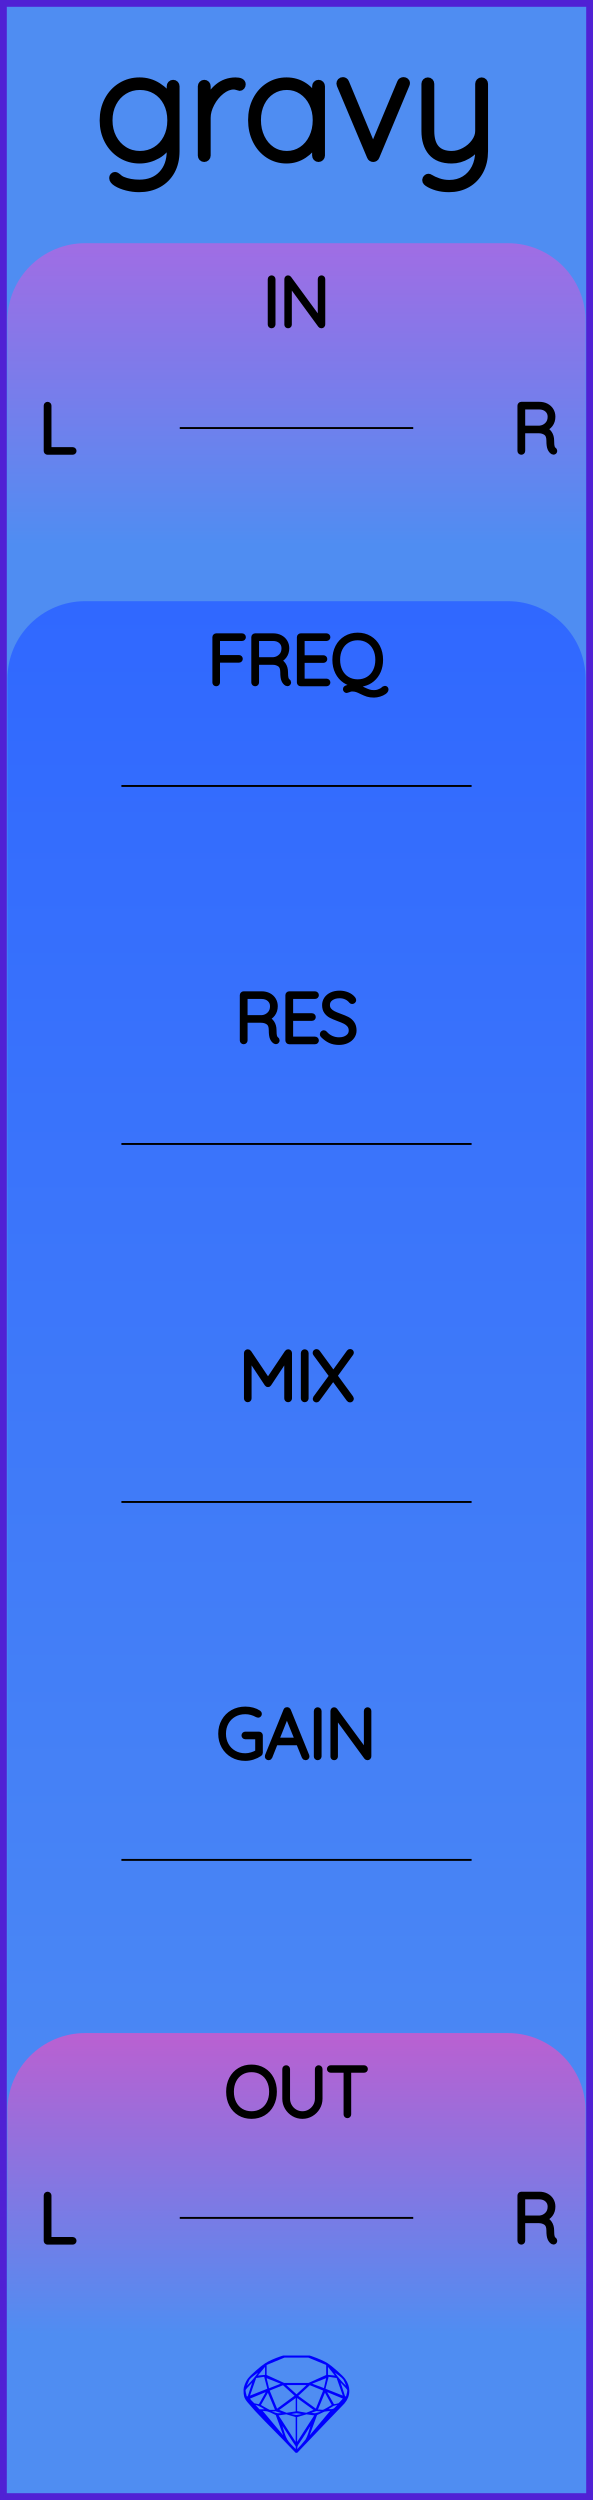
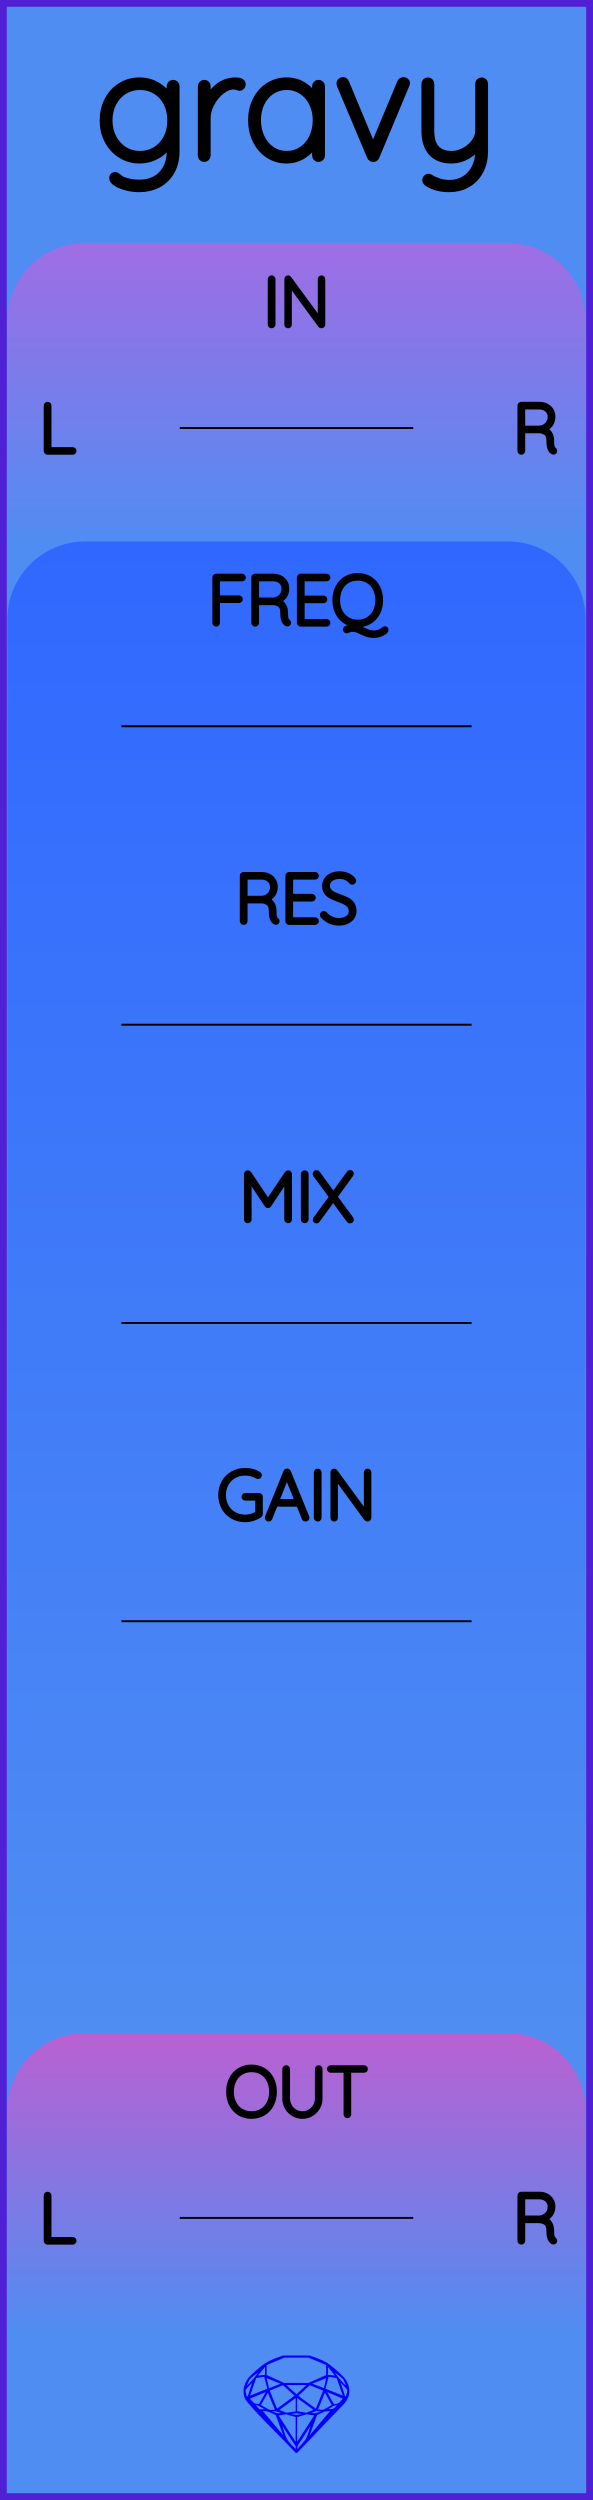
<svg xmlns="http://www.w3.org/2000/svg" width="30.48mm" height="128.50mm" viewBox="0 0 30.48 128.50">
  <g id="PanelLayer">
    <defs>
      <linearGradient id="gradient_in" x1="0" y1="12.5" x2="0" y2="28" gradientUnits="userSpaceOnUse">
        <stop style="stop-color:#a06de4;stop-opacity:1;" offset="0" />
        <stop style="stop-color:#4f8df2;stop-opacity:1;" offset="1" />
      </linearGradient>
-       <linearGradient id="gradient_controls" x1="0" y1="30.9" x2="0" y2="120" gradientUnits="userSpaceOnUse">
+       <linearGradient id="gradient_controls" x1="0" y1="27.833" x2="0" y2="104.667" gradientUnits="userSpaceOnUse">
        <stop style="stop-color:#3068ff;stop-opacity:1;" offset="0" />
        <stop style="stop-color:#4f8df2;stop-opacity:1;" offset="1" />
      </linearGradient>
      <linearGradient id="gradient_out" x1="0" y1="104.5" x2="0" y2="120" gradientUnits="userSpaceOnUse">
        <stop style="stop-color:#ba60d1;stop-opacity:1;" offset="0" />
        <stop style="stop-color:#4f8df2;stop-opacity:1;" offset="1" />
      </linearGradient>
    </defs>
    <rect id="border_rect" width="30.48" height="128.5" x="0" y="0" style="display:inline;fill:#4f8df2;fill-opacity:1;fill-rule:nonzero;stroke:#5021d4;stroke-width:0.7;stroke-linecap:round;stroke-linejoin:round;stroke-dasharray:none;stroke-opacity:1;image-rendering:auto" />
    <path id="model_name" d="M9.054 4.434V7.771Q9.054 8.361 8.814 8.795Q8.573 9.23 8.139 9.467Q7.704 9.703 7.145 9.703Q6.835 9.703 6.517 9.622Q6.198 9.54 5.993 9.412Q5.787 9.284 5.787 9.152Q5.787 9.09 5.822 9.052Q5.857 9.013 5.919 9.013Q5.965 9.013 6.059 9.09Q6.167 9.199 6.299 9.253Q6.679 9.409 7.161 9.409Q7.89 9.409 8.317 8.958Q8.744 8.508 8.744 7.771V7.235Q8.534 7.732 8.096 7.981Q7.657 8.229 7.176 8.229Q6.648 8.229 6.218 7.961Q5.787 7.693 5.542 7.228Q5.298 6.762 5.298 6.188Q5.298 5.613 5.542 5.148Q5.787 4.682 6.218 4.418Q6.648 4.154 7.176 4.154Q7.696 4.154 8.127 4.43Q8.558 4.705 8.744 5.093V4.434Q8.744 4.372 8.787 4.325Q8.829 4.278 8.899 4.278Q8.969 4.278 9.012 4.325Q9.054 4.372 9.054 4.434ZM8.775 6.188Q8.775 5.675 8.569 5.28Q8.364 4.884 8.003 4.667Q7.642 4.449 7.192 4.449Q6.742 4.449 6.381 4.674Q6.02 4.899 5.814 5.295Q5.608 5.691 5.608 6.188Q5.608 6.684 5.814 7.08Q6.02 7.476 6.381 7.705Q6.742 7.934 7.192 7.934Q7.642 7.934 8.003 7.713Q8.364 7.492 8.569 7.096Q8.775 6.7 8.775 6.188ZM12.454 4.333Q12.454 4.403 12.415 4.449Q12.376 4.496 12.314 4.496Q12.291 4.496 12.201 4.461Q12.112 4.426 12.011 4.426Q11.693 4.426 11.375 4.678Q11.057 4.93 10.855 5.315Q10.653 5.699 10.653 6.056V7.996Q10.653 8.058 10.607 8.105Q10.56 8.151 10.498 8.151Q10.428 8.151 10.385 8.105Q10.343 8.058 10.343 7.996V4.434Q10.343 4.372 10.389 4.325Q10.436 4.278 10.498 4.278Q10.568 4.278 10.611 4.325Q10.653 4.372 10.653 4.434V5.256Q10.832 4.783 11.208 4.472Q11.585 4.162 12.097 4.154Q12.454 4.154 12.454 4.333ZM16.528 4.434V7.996Q16.528 8.058 16.482 8.105Q16.435 8.151 16.373 8.151Q16.303 8.151 16.261 8.105Q16.218 8.058 16.218 7.996V7.298Q16.024 7.693 15.62 7.961Q15.217 8.229 14.728 8.229Q14.216 8.229 13.804 7.961Q13.393 7.693 13.16 7.224Q12.927 6.754 12.927 6.172Q12.927 5.598 13.164 5.136Q13.401 4.674 13.812 4.414Q14.223 4.154 14.728 4.154Q15.232 4.154 15.636 4.418Q16.039 4.682 16.218 5.124V4.434Q16.218 4.372 16.261 4.325Q16.303 4.278 16.373 4.278Q16.443 4.278 16.486 4.325Q16.528 4.372 16.528 4.434ZM16.249 6.172Q16.249 5.699 16.055 5.303Q15.861 4.907 15.515 4.678Q15.17 4.449 14.743 4.449Q14.316 4.449 13.971 4.67Q13.626 4.892 13.432 5.284Q13.238 5.675 13.238 6.172Q13.238 6.669 13.432 7.072Q13.626 7.476 13.967 7.705Q14.309 7.934 14.743 7.934Q15.17 7.934 15.515 7.705Q15.861 7.476 16.055 7.072Q16.249 6.669 16.249 6.172ZM20.898 4.263Q20.898 4.31 20.875 4.356L19.33 8.05Q19.315 8.097 19.272 8.124Q19.229 8.151 19.183 8.151Q19.136 8.151 19.093 8.124Q19.051 8.097 19.035 8.05L17.483 4.364Q17.467 4.317 17.467 4.294Q17.467 4.232 17.51 4.185Q17.553 4.139 17.63 4.139Q17.669 4.139 17.712 4.166Q17.755 4.193 17.77 4.24L19.175 7.616L20.587 4.24Q20.626 4.139 20.75 4.139Q20.797 4.139 20.847 4.174Q20.898 4.209 20.898 4.263ZM24.91 4.31V7.771Q24.91 8.353 24.674 8.792Q24.437 9.23 24.022 9.467Q23.607 9.703 23.079 9.703Q22.737 9.703 22.454 9.622Q22.171 9.54 21.977 9.409Q21.837 9.315 21.891 9.199Q21.946 9.106 22.023 9.106Q22.062 9.106 22.093 9.129Q22.279 9.246 22.539 9.335Q22.799 9.424 23.094 9.424Q23.537 9.424 23.878 9.215Q24.22 9.005 24.41 8.629Q24.6 8.252 24.6 7.771V7.422Q24.421 7.771 24.029 8Q23.637 8.229 23.218 8.229Q22.52 8.229 22.178 7.829Q21.837 7.429 21.837 6.731V4.31Q21.837 4.247 21.88 4.201Q21.922 4.154 21.992 4.154Q22.062 4.154 22.105 4.201Q22.147 4.247 22.147 4.31V6.731Q22.147 7.934 23.218 7.934Q23.552 7.934 23.874 7.759Q24.196 7.585 24.398 7.305Q24.6 7.026 24.6 6.731V4.31Q24.6 4.247 24.643 4.201Q24.685 4.154 24.755 4.154Q24.825 4.154 24.868 4.201Q24.91 4.247 24.91 4.31Z" style="display:inline;stroke:#000000;stroke-width:0.35;stroke-linecap:round;stroke-linejoin:bevel" />
    <path id="sapphire_gemstone" d="m 17.955,122.900 q 0,0.342 -0.243,0.631 -0.044,0.052 -0.204,0.215 -0.187,0.19 -0.785,0.813 l -1.444,1.513 q -0.019,0.003 -0.044,0.003 -0.028,0 -0.041,-0.003 -0.083,-0.083 -0.648,-0.675 -0.469,-0.474 -0.934,-0.948 -0.557,-0.568 -0.898,-0.981 -0.132,-0.16 -0.168,-0.298 -0.028,-0.102 -0.028,-0.342 0,-0.11 0.072,-0.289 0.066,-0.165 0.141,-0.265 0.119,-0.157 0.422,-0.424 0.284,-0.251 0.474,-0.375 0.273,-0.179 0.819,-0.367 0.096,-0.033 0.11,-0.033 h 1.361 q 0.011,0 0.105,0.033 0.568,0.201 0.824,0.367 0.165,0.105 0.474,0.378 0.322,0.284 0.422,0.422 0.215,0.295 0.215,0.626 z m -0.168,-0.273 q -0.033,-0.107 -0.135,-0.309 -0.072,-0.094 -0.209,-0.198 -0.119,-0.085 -0.234,-0.171 0.245,0.364 0.579,0.678 z m -0.573,-0.524 -0.358,-0.446 v 0.411 z m 0.637,0.758 q 0,-0.052 -0.342,-0.394 l 0.229,0.703 h 0.05 q 0.063,-0.218 0.063,-0.309 z m -0.232,0.273 -0.317,-0.904 -0.411,-0.063 -0.16,0.615 z m 0.003,0.154 -0.772,-0.32 h -0.03 l 0.345,0.606 q 0.08,-0.003 0.234,-0.047 0.025,-0.014 0.223,-0.24 z m -0.857,-1.05 -0.719,0.284 0.604,0.226 z m 0,-0.163 v -0.515 l -0.918,-0.38 h -1.224 l -0.918,0.38 v 0.515 l 0.898,0.408 h 1.254 z m 0.573,1.538 q -0.069,0.011 -0.198,0.052 -0.085,0.055 -0.259,0.163 0.019,0 0.063,0.003 0.041,0 0.063,0 0.119,0 0.19,-0.069 0.072,-0.072 0.141,-0.149 z m -0.289,0.003 -0.347,-0.631 -0.364,0.879 q 0.025,-0.017 0.066,-0.017 0.03,0 0.085,0.011 0.058,0.008 0.088,0.008 0.05,0 0.229,-0.107 0.229,-0.138 0.243,-0.143 z m -0.441,-0.741 -0.684,-0.276 -0.593,0.548 0.904,0.656 z m -0.854,-0.284 h -1.036 l 0.524,0.474 z m 0.75,1.367 q -0.229,-0.03 -0.229,-0.03 -0.036,0 -0.273,0.094 l 0.19,0.019 q 0.011,0 0.311,-0.083 z m -0.389,-0.088 -0.843,-0.612 v 0.675 l 0.471,0.083 z m 0.854,0.05 q -0.099,0.006 -0.295,0.039 -0.011,0.003 -0.378,0.176 -0.13,0.347 -0.38,1.042 z m -2.544,-1.397 -0.719,-0.284 0.124,0.518 z m -0.802,-0.455 v -0.411 l -0.367,0.446 z m 1.516,1.072 -0.593,-0.54 -0.684,0.276 0.38,0.929 z m 0.369,0.943 q -0.033,-0.003 -0.135,-0.025 -0.085,-0.017 -0.138,-0.017 -0.052,0 -0.138,0.017 -0.102,0.022 -0.135,0.025 0.265,0.047 0.273,0.047 0.008,0 0.273,-0.047 z m -0.309,-0.138 v -0.686 l -0.843,0.612 0.372,0.146 z m 0.951,0.207 -0.397,-0.055 -0.48,0.141 v 1.276 z m -2.888,-2.202 q -0.119,0.085 -0.234,0.174 -0.146,0.107 -0.209,0.196 -0.044,0.105 -0.135,0.314 0.369,-0.364 0.579,-0.684 z m 0.477,0.832 -0.16,-0.615 -0.411,0.063 -0.317,0.904 z m 0.394,1.083 -0.364,-0.879 -0.356,0.631 q 0.435,0.251 0.452,0.251 0.091,0 0.267,-0.003 z m 1.822,0.83 q -0.132,0.212 -0.405,0.634 -0.077,0.107 -0.22,0.328 -0.058,0.105 -0.055,0.226 0.16,-0.152 0.433,-0.496 0.077,-0.13 0.141,-0.339 0.055,-0.176 0.107,-0.353 z m -1.494,-0.661 -0.27,-0.088 -0.008,-0.011 q -0.025,0 -0.107,0.011 -0.066,0.006 -0.107,0.006 0.273,0.091 0.311,0.091 0.025,0 0.182,-0.008 z m -0.81,-1.064 h -0.03 l -0.772,0.32 q 0.066,0.097 0.223,0.24 0.077,0.014 0.234,0.047 z m -0.689,-0.502 q -0.342,0.347 -0.342,0.394 0,0.08 0.063,0.309 h 0.05 z m 2.235,3.045 v -1.276 l -0.48,-0.141 -0.397,0.055 z m -1.607,-1.676 q -0.256,-0.182 -0.458,-0.223 0.066,0.077 0.204,0.223 z m 1.61,2.045 v -0.138 l -0.684,-1.05 q 0.052,0.176 0.107,0.353 0.063,0.209 0.141,0.339 0.069,0.119 0.204,0.259 0.116,0.119 0.232,0.237 z m -0.645,-0.706 q -0.116,-0.328 -0.38,-1.042 -0.135,-0.066 -0.273,-0.13 -0.16,-0.072 -0.289,-0.072 -0.052,0 -0.11,-0.014 z" style="stroke-width:0;fill:#0000ff;stroke:#2e2114;stroke-linecap:square;stroke-opacity:1" />
    <path id="in_art" d="M 0.38,28.00 L 0.38,16.50 A 4 4 0 0 1 4.38 12.5 L 26.10,12.50 A 4 4 0 0 1 30.1 16.5 L 30.10,12.50 L 30.10,28.00 z" style="fill:url(#gradient_in);fill-opacity:1;stroke-width:0;" />
-     <path id="controls_art" d="M 0.38,120.00 L 0.38,34.90 A 4 4 0 0 1 4.38 30.9 L 26.10,30.90 A 4 4 0 0 1 30.1 34.9 L 30.10,30.90 L 30.10,120.00 z" style="fill:url(#gradient_controls);fill-opacity:1;stroke-width:0;" />
+     <path id="controls_art" d="M 0.38,104.67 L 0.38,31.83 A 4 4 0 0 1 4.38 27.833 L 26.10,27.83 A 4 4 0 0 1 30.1 31.833 L 30.10,27.83 L 30.10,104.67 z" style="fill:url(#gradient_controls);fill-opacity:1;stroke-width:0;" />
    <path id="out_art" d="M 0.38,120.00 L 0.38,108.50 A 4 4 0 0 1 4.38 104.5 L 26.10,104.50 A 4 4 0 0 1 30.1 108.5 L 30.10,104.50 L 30.10,120.00 z" style="fill:url(#gradient_out);fill-opacity:1;stroke-width:0;" />
    <path d="M13.961 16.749Q13.926 16.749 13.906 16.728Q13.887 16.706 13.887 16.675V14.354Q13.887 14.322 13.908 14.301Q13.929 14.279 13.961 14.279Q13.993 14.279 14.014 14.301Q14.035 14.322 14.035 14.354V16.675Q14.032 16.706 14.011 16.728Q13.989 16.749 13.961 16.749ZM16.593 14.346V16.671Q16.593 16.71 16.572 16.729Q16.551 16.749 16.519 16.749Q16.483 16.749 16.462 16.721L14.875 14.551V16.689Q14.875 16.714 14.855 16.731Q14.836 16.749 14.808 16.749Q14.776 16.749 14.758 16.731Q14.741 16.714 14.741 16.689V14.35Q14.741 14.315 14.76 14.297Q14.78 14.279 14.804 14.279Q14.836 14.279 14.857 14.304L16.459 16.488V14.346Q16.459 14.318 16.478 14.299Q16.498 14.279 16.526 14.279Q16.558 14.279 16.575 14.299Q16.593 14.318 16.593 14.346Z" style="stroke:#000000;stroke-width:0.25;stroke-linecap:round;stroke-linejoin:bevel" />
    <path d="M3.808 23.178Q3.808 23.21 3.787 23.229Q3.765 23.249 3.737 23.249H2.443Q2.411 23.249 2.391 23.228Q2.372 23.206 2.372 23.178V20.85Q2.372 20.822 2.393 20.801Q2.414 20.779 2.446 20.779Q2.478 20.779 2.499 20.801Q2.52 20.822 2.52 20.85V23.108H3.737Q3.765 23.108 3.787 23.129Q3.808 23.15 3.808 23.178Z" style="stroke:#000000;stroke-width:0.25;stroke-linecap:round;stroke-linejoin:bevel" />
    <path d="M28.517 23.175Q28.517 23.206 28.498 23.226Q28.478 23.245 28.45 23.245Q28.429 23.245 28.418 23.238Q28.323 23.185 28.267 23.06Q28.21 22.935 28.21 22.649Q28.21 22.36 28.055 22.252Q27.9 22.145 27.695 22.145H26.87V23.178Q26.87 23.206 26.849 23.228Q26.827 23.249 26.796 23.249Q26.764 23.249 26.743 23.228Q26.722 23.206 26.722 23.178V20.85Q26.722 20.822 26.743 20.801Q26.764 20.779 26.792 20.779H27.723Q27.928 20.779 28.087 20.862Q28.246 20.945 28.334 21.09Q28.422 21.235 28.422 21.418Q28.422 21.654 28.297 21.824Q28.172 21.993 27.97 22.053Q28.14 22.106 28.249 22.263Q28.358 22.42 28.358 22.649Q28.358 22.886 28.388 22.979Q28.418 23.072 28.478 23.111Q28.517 23.136 28.517 23.175ZM27.741 22.003Q27.963 21.982 28.119 21.827Q28.274 21.672 28.274 21.421Q28.274 21.203 28.119 21.062Q27.963 20.921 27.706 20.921H26.87V22.003Z" style="stroke:#000000;stroke-width:0.25;stroke-linecap:round;stroke-linejoin:bevel" />
    <path d="M12.928 108.784Q12.585 108.784 12.317 108.624Q12.049 108.463 11.899 108.174Q11.749 107.885 11.749 107.514Q11.749 107.144 11.899 106.854Q12.049 106.565 12.317 106.405Q12.585 106.244 12.928 106.244Q13.27 106.244 13.538 106.405Q13.806 106.565 13.956 106.854Q14.106 107.144 14.106 107.514Q14.106 107.885 13.956 108.174Q13.806 108.463 13.538 108.624Q13.27 108.784 12.928 108.784ZM12.928 106.385Q12.628 106.385 12.393 106.526Q12.159 106.667 12.028 106.925Q11.897 107.183 11.897 107.514Q11.897 107.846 12.028 108.103Q12.159 108.361 12.393 108.502Q12.628 108.643 12.928 108.643Q13.227 108.643 13.462 108.502Q13.697 108.361 13.827 108.103Q13.958 107.846 13.958 107.514Q13.958 107.183 13.827 106.925Q13.697 106.667 13.462 106.526Q13.227 106.385 12.928 106.385ZM16.452 106.35V107.874Q16.452 108.121 16.328 108.329Q16.205 108.537 15.997 108.661Q15.789 108.784 15.545 108.784Q15.298 108.784 15.09 108.661Q14.882 108.537 14.758 108.329Q14.635 108.121 14.635 107.874V106.35Q14.635 106.318 14.656 106.299Q14.677 106.279 14.709 106.279Q14.741 106.279 14.762 106.301Q14.783 106.322 14.783 106.35V107.874Q14.783 108.082 14.886 108.258Q14.988 108.435 15.162 108.539Q15.337 108.643 15.545 108.643Q15.753 108.643 15.928 108.539Q16.102 108.435 16.207 108.258Q16.311 108.082 16.311 107.874V106.35Q16.311 106.322 16.33 106.301Q16.349 106.279 16.381 106.279Q16.413 106.279 16.432 106.301Q16.452 106.322 16.452 106.35ZM18.784 106.346Q18.784 106.378 18.764 106.396Q18.745 106.413 18.713 106.413H17.926V108.678Q17.926 108.707 17.905 108.728Q17.884 108.749 17.856 108.749Q17.824 108.749 17.805 108.728Q17.785 108.707 17.785 108.678V106.413H16.999Q16.97 106.413 16.949 106.394Q16.928 106.375 16.928 106.346Q16.928 106.318 16.949 106.299Q16.97 106.279 16.999 106.279H18.713Q18.741 106.279 18.762 106.299Q18.784 106.318 18.784 106.346Z" style="stroke:#000000;stroke-width:0.25;stroke-linecap:round;stroke-linejoin:bevel" />
    <path d="M3.808 115.178Q3.808 115.21 3.787 115.229Q3.765 115.249 3.737 115.249H2.443Q2.411 115.249 2.391 115.228Q2.372 115.207 2.372 115.178V112.85Q2.372 112.822 2.393 112.801Q2.414 112.779 2.446 112.779Q2.478 112.779 2.499 112.801Q2.52 112.822 2.52 112.85V115.108H3.737Q3.765 115.108 3.787 115.129Q3.808 115.15 3.808 115.178Z" style="stroke:#000000;stroke-width:0.25;stroke-linecap:round;stroke-linejoin:bevel" />
    <path d="M28.517 115.175Q28.517 115.207 28.498 115.226Q28.478 115.245 28.45 115.245Q28.429 115.245 28.418 115.238Q28.323 115.185 28.267 115.06Q28.21 114.935 28.21 114.649Q28.21 114.36 28.055 114.252Q27.9 114.145 27.695 114.145H26.87V115.178Q26.87 115.207 26.849 115.228Q26.827 115.249 26.796 115.249Q26.764 115.249 26.743 115.228Q26.722 115.207 26.722 115.178V112.85Q26.722 112.822 26.743 112.801Q26.764 112.779 26.792 112.779H27.723Q27.928 112.779 28.087 112.862Q28.246 112.945 28.334 113.09Q28.422 113.234 28.422 113.418Q28.422 113.654 28.297 113.824Q28.172 113.993 27.97 114.053Q28.14 114.106 28.249 114.263Q28.358 114.42 28.358 114.649Q28.358 114.885 28.388 114.979Q28.418 115.072 28.478 115.111Q28.517 115.136 28.517 115.175ZM27.741 114.004Q27.963 113.982 28.119 113.827Q28.274 113.672 28.274 113.421Q28.274 113.203 28.119 113.062Q27.963 112.921 27.706 112.921H26.87V114.004Z" style="stroke:#000000;stroke-width:0.25;stroke-linecap:round;stroke-linejoin:bevel" />
    <path d="M 9.24,22.00 L 21.24,22.00 z " style="stroke:#000000;stroke-width:0.1;stroke-linecap:round;stroke-linejoin:bevel;stroke-dasharray:none" />
    <path d="M 9.24,114.00 L 21.24,114.00 z " style="stroke:#000000;stroke-width:0.1;stroke-linecap:round;stroke-linejoin:bevel;stroke-dasharray:none" />
-     <path d="M12.513 32.75Q12.513 32.782 12.492 32.801Q12.471 32.821 12.443 32.821H11.183V33.794H12.284Q12.312 33.794 12.333 33.815Q12.354 33.837 12.354 33.865Q12.354 33.897 12.333 33.916Q12.312 33.935 12.284 33.935H11.183V35.078Q11.183 35.106 11.164 35.128Q11.144 35.149 11.113 35.149Q11.081 35.149 11.061 35.128Q11.042 35.106 11.042 35.078V32.75Q11.042 32.722 11.063 32.701Q11.084 32.679 11.113 32.679H12.443Q12.471 32.679 12.492 32.701Q12.513 32.722 12.513 32.75ZM14.838 35.075Q14.838 35.106 14.818 35.126Q14.799 35.145 14.771 35.145Q14.75 35.145 14.739 35.138Q14.644 35.085 14.587 34.96Q14.531 34.835 14.531 34.549Q14.531 34.26 14.376 34.152Q14.22 34.045 14.016 34.045H13.19V35.078Q13.19 35.106 13.169 35.128Q13.148 35.149 13.116 35.149Q13.085 35.149 13.063 35.128Q13.042 35.106 13.042 35.078V32.75Q13.042 32.722 13.063 32.701Q13.085 32.679 13.113 32.679H14.044Q14.249 32.679 14.407 32.762Q14.566 32.845 14.654 32.99Q14.743 33.135 14.743 33.318Q14.743 33.554 14.617 33.724Q14.492 33.893 14.291 33.953Q14.46 34.006 14.57 34.163Q14.679 34.32 14.679 34.549Q14.679 34.785 14.709 34.879Q14.739 34.972 14.799 35.011Q14.838 35.036 14.838 35.075ZM14.062 33.904Q14.284 33.882 14.439 33.727Q14.594 33.572 14.594 33.321Q14.594 33.103 14.439 32.962Q14.284 32.821 14.026 32.821H13.19V33.904ZM16.856 35.078Q16.856 35.11 16.835 35.129Q16.813 35.149 16.785 35.149H15.455Q15.427 35.149 15.406 35.128Q15.385 35.106 15.385 35.078V32.75Q15.385 32.722 15.406 32.701Q15.427 32.679 15.455 32.679H16.785Q16.813 32.679 16.835 32.701Q16.856 32.722 16.856 32.75Q16.856 32.782 16.835 32.801Q16.813 32.821 16.785 32.821H15.533V33.805H16.626Q16.655 33.805 16.676 33.826Q16.697 33.847 16.697 33.875Q16.697 33.907 16.676 33.926Q16.655 33.946 16.626 33.946H15.533V35.008H16.785Q16.813 35.008 16.835 35.029Q16.856 35.05 16.856 35.078ZM19.844 35.438Q19.844 35.505 19.745 35.574Q19.646 35.643 19.5 35.687Q19.353 35.731 19.223 35.731Q19.029 35.731 18.895 35.689Q18.761 35.646 18.588 35.562Q18.443 35.487 18.337 35.452Q18.232 35.417 18.094 35.417Q18.045 35.417 18.004 35.429Q17.963 35.442 17.907 35.466Q17.843 35.495 17.822 35.495Q17.794 35.495 17.773 35.473Q17.752 35.452 17.752 35.42Q17.752 35.378 17.791 35.361L18.306 35.181Q17.985 35.163 17.736 34.997Q17.487 34.831 17.348 34.551Q17.209 34.27 17.209 33.914Q17.209 33.544 17.358 33.254Q17.508 32.965 17.776 32.805Q18.045 32.644 18.387 32.644Q18.729 32.644 18.997 32.805Q19.265 32.965 19.415 33.254Q19.565 33.544 19.565 33.914Q19.565 34.232 19.454 34.489Q19.343 34.747 19.14 34.919Q18.937 35.092 18.672 35.152L18.239 35.294Q18.348 35.304 18.442 35.339Q18.535 35.375 18.666 35.438Q18.835 35.519 18.951 35.558Q19.068 35.597 19.223 35.597Q19.353 35.597 19.447 35.563Q19.54 35.53 19.629 35.48Q19.657 35.466 19.696 35.428Q19.717 35.406 19.74 35.392Q19.763 35.378 19.784 35.378Q19.812 35.378 19.828 35.394Q19.844 35.41 19.844 35.438ZM18.387 35.043Q18.687 35.043 18.921 34.902Q19.156 34.761 19.286 34.503Q19.417 34.246 19.417 33.914Q19.417 33.583 19.286 33.325Q19.156 33.067 18.921 32.926Q18.687 32.785 18.387 32.785Q18.087 32.785 17.852 32.926Q17.618 33.067 17.487 33.325Q17.357 33.583 17.357 33.914Q17.357 34.246 17.487 34.503Q17.618 34.761 17.852 34.902Q18.087 35.043 18.387 35.043Z" style="stroke:#000000;stroke-width:0.25;stroke-linecap:round;stroke-linejoin:bevel" />
-     <path d="M 6.24,40.40 L 24.24,40.40 z " style="stroke:#000000;stroke-width:0.1;stroke-linecap:round;stroke-linejoin:bevel;stroke-dasharray:none" />
-     <path d="M14.247 53.475Q14.247 53.507 14.227 53.526Q14.208 53.545 14.18 53.545Q14.159 53.545 14.148 53.538Q14.053 53.485 13.996 53.36Q13.94 53.235 13.94 52.949Q13.94 52.66 13.785 52.552Q13.63 52.445 13.425 52.445H12.6V53.478Q12.6 53.507 12.578 53.528Q12.557 53.549 12.525 53.549Q12.494 53.549 12.473 53.528Q12.451 53.507 12.451 53.478V51.15Q12.451 51.122 12.473 51.101Q12.494 51.079 12.522 51.079H13.453Q13.658 51.079 13.816 51.162Q13.975 51.245 14.063 51.39Q14.152 51.535 14.152 51.718Q14.152 51.954 14.026 52.124Q13.901 52.293 13.7 52.353Q13.87 52.406 13.979 52.563Q14.088 52.72 14.088 52.949Q14.088 53.185 14.118 53.279Q14.148 53.372 14.208 53.411Q14.247 53.436 14.247 53.475ZM13.471 52.303Q13.693 52.282 13.848 52.127Q14.004 51.972 14.004 51.721Q14.004 51.503 13.848 51.362Q13.693 51.221 13.435 51.221H12.6V52.303ZM16.265 53.478Q16.265 53.51 16.244 53.529Q16.223 53.549 16.194 53.549H14.864Q14.836 53.549 14.815 53.528Q14.794 53.507 14.794 53.478V51.15Q14.794 51.122 14.815 51.101Q14.836 51.079 14.864 51.079H16.194Q16.223 51.079 16.244 51.101Q16.265 51.122 16.265 51.15Q16.265 51.182 16.244 51.201Q16.223 51.221 16.194 51.221H14.942V52.205H16.035Q16.064 52.205 16.085 52.226Q16.106 52.247 16.106 52.275Q16.106 52.307 16.085 52.327Q16.064 52.346 16.035 52.346H14.942V53.408H16.194Q16.223 53.408 16.244 53.429Q16.265 53.45 16.265 53.478ZM16.586 53.214Q16.565 53.193 16.565 53.161Q16.565 53.133 16.589 53.106Q16.614 53.08 16.642 53.08Q16.674 53.08 16.702 53.111Q16.84 53.274 17.029 53.358Q17.217 53.443 17.425 53.443Q17.697 53.443 17.873 53.312Q18.05 53.182 18.05 52.967Q18.046 52.797 17.958 52.688Q17.87 52.579 17.741 52.513Q17.612 52.448 17.39 52.367Q17.147 52.275 17.011 52.205Q16.875 52.134 16.778 52.004Q16.681 51.873 16.681 51.661Q16.681 51.489 16.776 51.347Q16.872 51.206 17.048 51.125Q17.224 51.044 17.457 51.044Q17.665 51.044 17.852 51.12Q18.039 51.196 18.149 51.333Q18.184 51.383 18.184 51.407Q18.184 51.436 18.157 51.459Q18.131 51.482 18.099 51.482Q18.071 51.482 18.053 51.46Q17.955 51.333 17.799 51.259Q17.644 51.185 17.457 51.185Q17.189 51.185 17.011 51.312Q16.833 51.439 16.833 51.658Q16.833 51.81 16.919 51.916Q17.006 52.021 17.136 52.087Q17.267 52.152 17.461 52.222Q17.708 52.311 17.852 52.385Q17.997 52.459 18.099 52.6Q18.202 52.741 18.202 52.974Q18.202 53.136 18.106 53.277Q18.011 53.418 17.833 53.501Q17.655 53.584 17.425 53.584Q17.164 53.584 16.97 53.494Q16.776 53.404 16.586 53.214Z" style="stroke:#000000;stroke-width:0.25;stroke-linecap:round;stroke-linejoin:bevel" />
-     <path d="M 6.24,58.80 L 24.24,58.80 z " style="stroke:#000000;stroke-width:0.1;stroke-linecap:round;stroke-linejoin:bevel;stroke-dasharray:none" />
-     <path d="M14.884 69.55V71.878Q14.884 71.906 14.861 71.928Q14.838 71.949 14.81 71.949Q14.778 71.949 14.757 71.928Q14.736 71.906 14.736 71.878V69.769L13.825 71.144Q13.808 71.173 13.776 71.173Q13.737 71.173 13.72 71.144L12.806 69.765V71.878Q12.806 71.906 12.785 71.928Q12.764 71.949 12.735 71.949Q12.704 71.949 12.684 71.928Q12.665 71.906 12.665 71.878V69.55Q12.665 69.525 12.684 69.502Q12.704 69.479 12.732 69.479Q12.778 69.479 12.799 69.511L13.776 70.965L14.753 69.511Q14.781 69.472 14.82 69.479Q14.848 69.483 14.866 69.502Q14.884 69.522 14.884 69.55ZM15.663 71.949Q15.628 71.949 15.609 71.928Q15.589 71.906 15.589 71.875V69.553Q15.589 69.522 15.61 69.501Q15.632 69.479 15.663 69.479Q15.695 69.479 15.716 69.501Q15.737 69.522 15.737 69.553V71.875Q15.734 71.906 15.713 71.928Q15.692 71.949 15.663 71.949ZM18.045 71.847Q18.062 71.871 18.062 71.889Q18.062 71.921 18.041 71.94Q18.02 71.959 17.988 71.959Q17.949 71.959 17.932 71.931L17.124 70.831L16.32 71.931Q16.302 71.959 16.267 71.959Q16.235 71.959 16.217 71.94Q16.2 71.921 16.2 71.899Q16.2 71.882 16.217 71.854L17.046 70.721L16.21 69.582Q16.196 69.564 16.196 69.539Q16.196 69.508 16.217 69.488Q16.238 69.469 16.267 69.469Q16.309 69.469 16.327 69.497L17.134 70.601L17.939 69.493Q17.96 69.465 17.992 69.465Q18.023 69.465 18.043 69.481Q18.062 69.497 18.062 69.522Q18.062 69.546 18.045 69.571L17.216 70.714Z" style="stroke:#000000;stroke-width:0.25;stroke-linecap:round;stroke-linejoin:bevel" />
-     <path d="M 6.24,77.20 L 24.24,77.20 z " style="stroke:#000000;stroke-width:0.1;stroke-linecap:round;stroke-linejoin:bevel;stroke-dasharray:none" />
-     <path d="M13.384 89.202V90.088Q13.384 90.13 13.353 90.151Q13.19 90.261 12.998 90.322Q12.806 90.384 12.608 90.384Q12.245 90.384 11.957 90.22Q11.67 90.056 11.506 89.767Q11.342 89.478 11.342 89.114Q11.342 88.751 11.506 88.462Q11.67 88.172 11.957 88.008Q12.245 87.844 12.608 87.844Q12.806 87.844 12.984 87.892Q13.162 87.939 13.303 88.035Q13.335 88.056 13.335 88.095Q13.335 88.126 13.312 88.146Q13.289 88.165 13.268 88.165Q13.25 88.165 13.222 88.151Q12.926 87.985 12.608 87.985Q12.284 87.985 12.03 88.13Q11.776 88.275 11.633 88.532Q11.49 88.79 11.49 89.114Q11.49 89.439 11.633 89.696Q11.776 89.954 12.03 90.098Q12.284 90.243 12.608 90.243Q12.771 90.243 12.938 90.192Q13.106 90.141 13.243 90.056V89.273H12.608Q12.58 89.273 12.559 89.252Q12.538 89.231 12.538 89.202Q12.538 89.171 12.559 89.151Q12.58 89.132 12.608 89.132H13.314Q13.346 89.132 13.365 89.153Q13.384 89.174 13.384 89.202ZM15.78 90.282Q15.78 90.314 15.759 90.331Q15.737 90.349 15.706 90.349Q15.681 90.349 15.662 90.337Q15.642 90.324 15.635 90.303L15.339 89.576L15.342 89.583H14.161L13.875 90.303Q13.857 90.349 13.811 90.349Q13.78 90.349 13.76 90.331Q13.741 90.314 13.737 90.289Q13.734 90.275 13.741 90.254L14.69 87.918Q14.7 87.89 14.716 87.881Q14.732 87.872 14.757 87.872Q14.81 87.872 14.827 87.918L15.776 90.254Q15.78 90.264 15.78 90.282ZM14.217 89.442H15.286L14.746 88.112ZM16.33 90.349Q16.295 90.349 16.275 90.328Q16.256 90.306 16.256 90.275V87.954Q16.256 87.922 16.277 87.901Q16.298 87.879 16.33 87.879Q16.362 87.879 16.383 87.901Q16.404 87.922 16.404 87.954V90.275Q16.401 90.306 16.38 90.328Q16.358 90.349 16.33 90.349ZM18.962 87.946V90.271Q18.962 90.31 18.941 90.329Q18.919 90.349 18.888 90.349Q18.852 90.349 18.831 90.321L17.244 88.151V90.289Q17.244 90.314 17.224 90.331Q17.205 90.349 17.177 90.349Q17.145 90.349 17.127 90.331Q17.11 90.314 17.11 90.289V87.95Q17.11 87.915 17.129 87.897Q17.148 87.879 17.173 87.879Q17.205 87.879 17.226 87.904L18.828 90.088V87.946Q18.828 87.918 18.847 87.899Q18.867 87.879 18.895 87.879Q18.927 87.879 18.944 87.899Q18.962 87.918 18.962 87.946Z" style="stroke:#000000;stroke-width:0.25;stroke-linecap:round;stroke-linejoin:bevel" />
-     <path d="M 6.24,95.60 L 24.24,95.60 z " style="stroke:#000000;stroke-width:0.1;stroke-linecap:round;stroke-linejoin:bevel;stroke-dasharray:none" />
+     <path d="M12.513 29.683Q12.513 29.715 12.492 29.734Q12.471 29.754 12.443 29.754H11.183V30.727H12.284Q12.312 30.727 12.333 30.749Q12.354 30.77 12.354 30.798Q12.354 30.83 12.333 30.849Q12.312 30.869 12.284 30.869H11.183V32.012Q11.183 32.04 11.164 32.061Q11.144 32.082 11.113 32.082Q11.081 32.082 11.061 32.061Q11.042 32.04 11.042 32.012V29.683Q11.042 29.655 11.063 29.634Q11.084 29.613 11.113 29.613H12.443Q12.471 29.613 12.492 29.634Q12.513 29.655 12.513 29.683ZM14.838 32.008Q14.838 32.04 14.818 32.059Q14.799 32.079 14.771 32.079Q14.75 32.079 14.739 32.072Q14.644 32.019 14.587 31.893Q14.531 31.768 14.531 31.482Q14.531 31.193 14.376 31.086Q14.22 30.978 14.016 30.978H13.19V32.012Q13.19 32.04 13.169 32.061Q13.148 32.082 13.116 32.082Q13.085 32.082 13.063 32.061Q13.042 32.04 13.042 32.012V29.683Q13.042 29.655 13.063 29.634Q13.085 29.613 13.113 29.613H14.044Q14.249 29.613 14.407 29.696Q14.566 29.779 14.654 29.923Q14.743 30.068 14.743 30.251Q14.743 30.488 14.617 30.657Q14.492 30.826 14.291 30.886Q14.46 30.939 14.57 31.096Q14.679 31.253 14.679 31.482Q14.679 31.719 14.709 31.812Q14.739 31.906 14.799 31.945Q14.838 31.969 14.838 32.008ZM14.062 30.837Q14.284 30.816 14.439 30.66Q14.594 30.505 14.594 30.255Q14.594 30.036 14.439 29.895Q14.284 29.754 14.026 29.754H13.19V30.837ZM16.856 32.012Q16.856 32.043 16.835 32.063Q16.813 32.082 16.785 32.082H15.455Q15.427 32.082 15.406 32.061Q15.385 32.04 15.385 32.012V29.683Q15.385 29.655 15.406 29.634Q15.427 29.613 15.455 29.613H16.785Q16.813 29.613 16.835 29.634Q16.856 29.655 16.856 29.683Q16.856 29.715 16.835 29.734Q16.813 29.754 16.785 29.754H15.533V30.738H16.626Q16.655 30.738 16.676 30.759Q16.697 30.78 16.697 30.809Q16.697 30.84 16.676 30.86Q16.655 30.879 16.626 30.879H15.533V31.941H16.785Q16.813 31.941 16.835 31.962Q16.856 31.983 16.856 32.012ZM19.844 32.371Q19.844 32.438 19.745 32.507Q19.646 32.576 19.5 32.62Q19.353 32.664 19.223 32.664Q19.029 32.664 18.895 32.622Q18.761 32.58 18.588 32.495Q18.443 32.421 18.337 32.386Q18.232 32.35 18.094 32.35Q18.045 32.35 18.004 32.363Q17.963 32.375 17.907 32.4Q17.843 32.428 17.822 32.428Q17.794 32.428 17.773 32.407Q17.752 32.386 17.752 32.354Q17.752 32.312 17.791 32.294L18.306 32.114Q17.985 32.096 17.736 31.93Q17.487 31.765 17.348 31.484Q17.209 31.204 17.209 30.847Q17.209 30.477 17.358 30.188Q17.508 29.898 17.776 29.738Q18.045 29.577 18.387 29.577Q18.729 29.577 18.997 29.738Q19.265 29.898 19.415 30.188Q19.565 30.477 19.565 30.847Q19.565 31.165 19.454 31.422Q19.343 31.68 19.14 31.853Q18.937 32.026 18.672 32.086L18.239 32.227Q18.348 32.237 18.442 32.273Q18.535 32.308 18.666 32.371Q18.835 32.453 18.951 32.491Q19.068 32.53 19.223 32.53Q19.353 32.53 19.447 32.497Q19.54 32.463 19.629 32.414Q19.657 32.4 19.696 32.361Q19.717 32.34 19.74 32.326Q19.763 32.312 19.784 32.312Q19.812 32.312 19.828 32.327Q19.844 32.343 19.844 32.371ZM18.387 31.976Q18.687 31.976 18.921 31.835Q19.156 31.694 19.286 31.437Q19.417 31.179 19.417 30.847Q19.417 30.516 19.286 30.258Q19.156 30.001 18.921 29.86Q18.687 29.719 18.387 29.719Q18.087 29.719 17.852 29.86Q17.618 30.001 17.487 30.258Q17.357 30.516 17.357 30.847Q17.357 31.179 17.487 31.437Q17.618 31.694 17.852 31.835Q18.087 31.976 18.387 31.976Z" style="stroke:#000000;stroke-width:0.25;stroke-linecap:round;stroke-linejoin:bevel" />
+     <path d="M 6.24,37.33 L 24.24,37.33 z " style="stroke:#000000;stroke-width:0.1;stroke-linecap:round;stroke-linejoin:bevel;stroke-dasharray:none" />
+     <path d="M14.247 47.341Q14.247 47.373 14.227 47.393Q14.208 47.412 14.18 47.412Q14.159 47.412 14.148 47.405Q14.053 47.352 13.996 47.227Q13.94 47.102 13.94 46.816Q13.94 46.526 13.785 46.419Q13.63 46.311 13.425 46.311H12.6V47.345Q12.6 47.373 12.578 47.394Q12.557 47.416 12.525 47.416Q12.494 47.416 12.473 47.394Q12.451 47.373 12.451 47.345V45.017Q12.451 44.988 12.473 44.967Q12.494 44.946 12.522 44.946H13.453Q13.658 44.946 13.816 45.029Q13.975 45.112 14.063 45.257Q14.152 45.401 14.152 45.585Q14.152 45.821 14.026 45.99Q13.901 46.16 13.7 46.22Q13.87 46.273 13.979 46.429Q14.088 46.587 14.088 46.816Q14.088 47.052 14.118 47.146Q14.148 47.239 14.208 47.278Q14.247 47.303 14.247 47.341ZM13.471 46.17Q13.693 46.149 13.848 45.994Q14.004 45.839 14.004 45.588Q14.004 45.369 13.848 45.228Q13.693 45.087 13.435 45.087H12.6V46.17ZM16.265 47.345Q16.265 47.377 16.244 47.396Q16.223 47.416 16.194 47.416H14.864Q14.836 47.416 14.815 47.394Q14.794 47.373 14.794 47.345V45.017Q14.794 44.988 14.815 44.967Q14.836 44.946 14.864 44.946H16.194Q16.223 44.946 16.244 44.967Q16.265 44.988 16.265 45.017Q16.265 45.048 16.244 45.068Q16.223 45.087 16.194 45.087H14.942V46.071H16.035Q16.064 46.071 16.085 46.093Q16.106 46.114 16.106 46.142Q16.106 46.174 16.085 46.193Q16.064 46.212 16.035 46.212H14.942V47.274H16.194Q16.223 47.274 16.244 47.296Q16.265 47.317 16.265 47.345ZM16.586 47.08Q16.565 47.059 16.565 47.027Q16.565 46.999 16.589 46.973Q16.614 46.946 16.642 46.946Q16.674 46.946 16.702 46.978Q16.84 47.14 17.029 47.225Q17.217 47.31 17.425 47.31Q17.697 47.31 17.873 47.179Q18.05 47.049 18.05 46.833Q18.046 46.664 17.958 46.555Q17.87 46.445 17.741 46.38Q17.612 46.315 17.39 46.234Q17.147 46.142 17.011 46.071Q16.875 46.001 16.778 45.87Q16.681 45.74 16.681 45.528Q16.681 45.355 16.776 45.214Q16.872 45.073 17.048 44.992Q17.224 44.911 17.457 44.911Q17.665 44.911 17.852 44.987Q18.039 45.062 18.149 45.2Q18.184 45.249 18.184 45.274Q18.184 45.302 18.157 45.325Q18.131 45.348 18.099 45.348Q18.071 45.348 18.053 45.327Q17.955 45.2 17.799 45.126Q17.644 45.052 17.457 45.052Q17.189 45.052 17.011 45.179Q16.833 45.306 16.833 45.525Q16.833 45.676 16.919 45.782Q17.006 45.888 17.136 45.953Q17.267 46.019 17.461 46.089Q17.708 46.177 17.852 46.251Q17.997 46.325 18.099 46.467Q18.202 46.608 18.202 46.84Q18.202 47.003 18.106 47.144Q18.011 47.285 17.833 47.368Q17.655 47.451 17.425 47.451Q17.164 47.451 16.97 47.361Q16.776 47.271 16.586 47.08Z" style="stroke:#000000;stroke-width:0.25;stroke-linecap:round;stroke-linejoin:bevel" />
+     <path d="M 6.24,52.67 L 24.24,52.67 z " style="stroke:#000000;stroke-width:0.1;stroke-linecap:round;stroke-linejoin:bevel;stroke-dasharray:none" />
+     <path d="M14.884 60.35V62.678Q14.884 62.706 14.861 62.728Q14.838 62.749 14.81 62.749Q14.778 62.749 14.757 62.728Q14.736 62.706 14.736 62.678V60.569L13.825 61.944Q13.808 61.973 13.776 61.973Q13.737 61.973 13.72 61.944L12.806 60.565V62.678Q12.806 62.706 12.785 62.728Q12.764 62.749 12.735 62.749Q12.704 62.749 12.684 62.728Q12.665 62.706 12.665 62.678V60.35Q12.665 60.325 12.684 60.302Q12.704 60.279 12.732 60.279Q12.778 60.279 12.799 60.311L13.776 61.765L14.753 60.311Q14.781 60.272 14.82 60.279Q14.848 60.283 14.866 60.302Q14.884 60.322 14.884 60.35ZM15.663 62.749Q15.628 62.749 15.609 62.728Q15.589 62.706 15.589 62.675V60.353Q15.589 60.322 15.61 60.301Q15.632 60.279 15.663 60.279Q15.695 60.279 15.716 60.301Q15.737 60.322 15.737 60.353V62.675Q15.734 62.706 15.713 62.728Q15.692 62.749 15.663 62.749ZM18.045 62.647Q18.062 62.671 18.062 62.689Q18.062 62.721 18.041 62.74Q18.02 62.759 17.988 62.759Q17.949 62.759 17.932 62.731L17.124 61.63L16.32 62.731Q16.302 62.759 16.267 62.759Q16.235 62.759 16.217 62.74Q16.2 62.721 16.2 62.699Q16.2 62.682 16.217 62.654L17.046 61.521L16.21 60.382Q16.196 60.364 16.196 60.339Q16.196 60.308 16.217 60.288Q16.238 60.269 16.267 60.269Q16.309 60.269 16.327 60.297L17.134 61.401L17.939 60.294Q17.96 60.265 17.992 60.265Q18.023 60.265 18.043 60.281Q18.062 60.297 18.062 60.322Q18.062 60.346 18.045 60.371L17.216 61.514Z" style="stroke:#000000;stroke-width:0.25;stroke-linecap:round;stroke-linejoin:bevel" />
+     <path d="M 6.24,68.00 L 24.24,68.00 z " style="stroke:#000000;stroke-width:0.1;stroke-linecap:round;stroke-linejoin:bevel;stroke-dasharray:none" />
+     <path d="M13.384 76.936V77.821Q13.384 77.863 13.353 77.885Q13.19 77.994 12.998 78.056Q12.806 78.117 12.608 78.117Q12.245 78.117 11.957 77.953Q11.67 77.789 11.506 77.5Q11.342 77.211 11.342 76.847Q11.342 76.484 11.506 76.195Q11.67 75.906 11.957 75.742Q12.245 75.577 12.608 75.577Q12.806 75.577 12.984 75.625Q13.162 75.673 13.303 75.768Q13.335 75.789 13.335 75.828Q13.335 75.86 13.312 75.879Q13.289 75.898 13.268 75.898Q13.25 75.898 13.222 75.884Q12.926 75.719 12.608 75.719Q12.284 75.719 12.03 75.863Q11.776 76.008 11.633 76.265Q11.49 76.523 11.49 76.847Q11.49 77.172 11.633 77.43Q11.776 77.687 12.03 77.832Q12.284 77.976 12.608 77.976Q12.771 77.976 12.938 77.925Q13.106 77.874 13.243 77.789V77.006H12.608Q12.58 77.006 12.559 76.985Q12.538 76.964 12.538 76.936Q12.538 76.904 12.559 76.885Q12.58 76.865 12.608 76.865H13.314Q13.346 76.865 13.365 76.886Q13.384 76.907 13.384 76.936ZM15.78 78.015Q15.78 78.047 15.759 78.064Q15.737 78.082 15.706 78.082Q15.681 78.082 15.662 78.07Q15.642 78.058 15.635 78.036L15.339 77.31L15.342 77.317H14.161L13.875 78.036Q13.857 78.082 13.811 78.082Q13.78 78.082 13.76 78.064Q13.741 78.047 13.737 78.022Q13.734 78.008 13.741 77.987L14.69 75.651Q14.7 75.623 14.716 75.615Q14.732 75.606 14.757 75.606Q14.81 75.606 14.827 75.651L15.776 77.987Q15.78 77.998 15.78 78.015ZM14.217 77.175H15.286L14.746 75.846ZM16.33 78.082Q16.295 78.082 16.275 78.061Q16.256 78.04 16.256 78.008V75.687Q16.256 75.655 16.277 75.634Q16.298 75.613 16.33 75.613Q16.362 75.613 16.383 75.634Q16.404 75.655 16.404 75.687V78.008Q16.401 78.04 16.38 78.061Q16.358 78.082 16.33 78.082ZM18.962 75.68V78.005Q18.962 78.043 18.941 78.063Q18.919 78.082 18.888 78.082Q18.852 78.082 18.831 78.054L17.244 75.884V78.022Q17.244 78.047 17.224 78.064Q17.205 78.082 17.177 78.082Q17.145 78.082 17.127 78.064Q17.11 78.047 17.11 78.022V75.683Q17.11 75.648 17.129 75.63Q17.148 75.613 17.173 75.613Q17.205 75.613 17.226 75.637L18.828 77.821V75.68Q18.828 75.651 18.847 75.632Q18.867 75.613 18.895 75.613Q18.927 75.613 18.944 75.632Q18.962 75.651 18.962 75.68Z" style="stroke:#000000;stroke-width:0.25;stroke-linecap:round;stroke-linejoin:bevel" />
+     <path d="M 6.24,83.33 L 24.24,83.33 z " style="stroke:#000000;stroke-width:0.1;stroke-linecap:round;stroke-linejoin:bevel;stroke-dasharray:none" />
  </g>
</svg>
